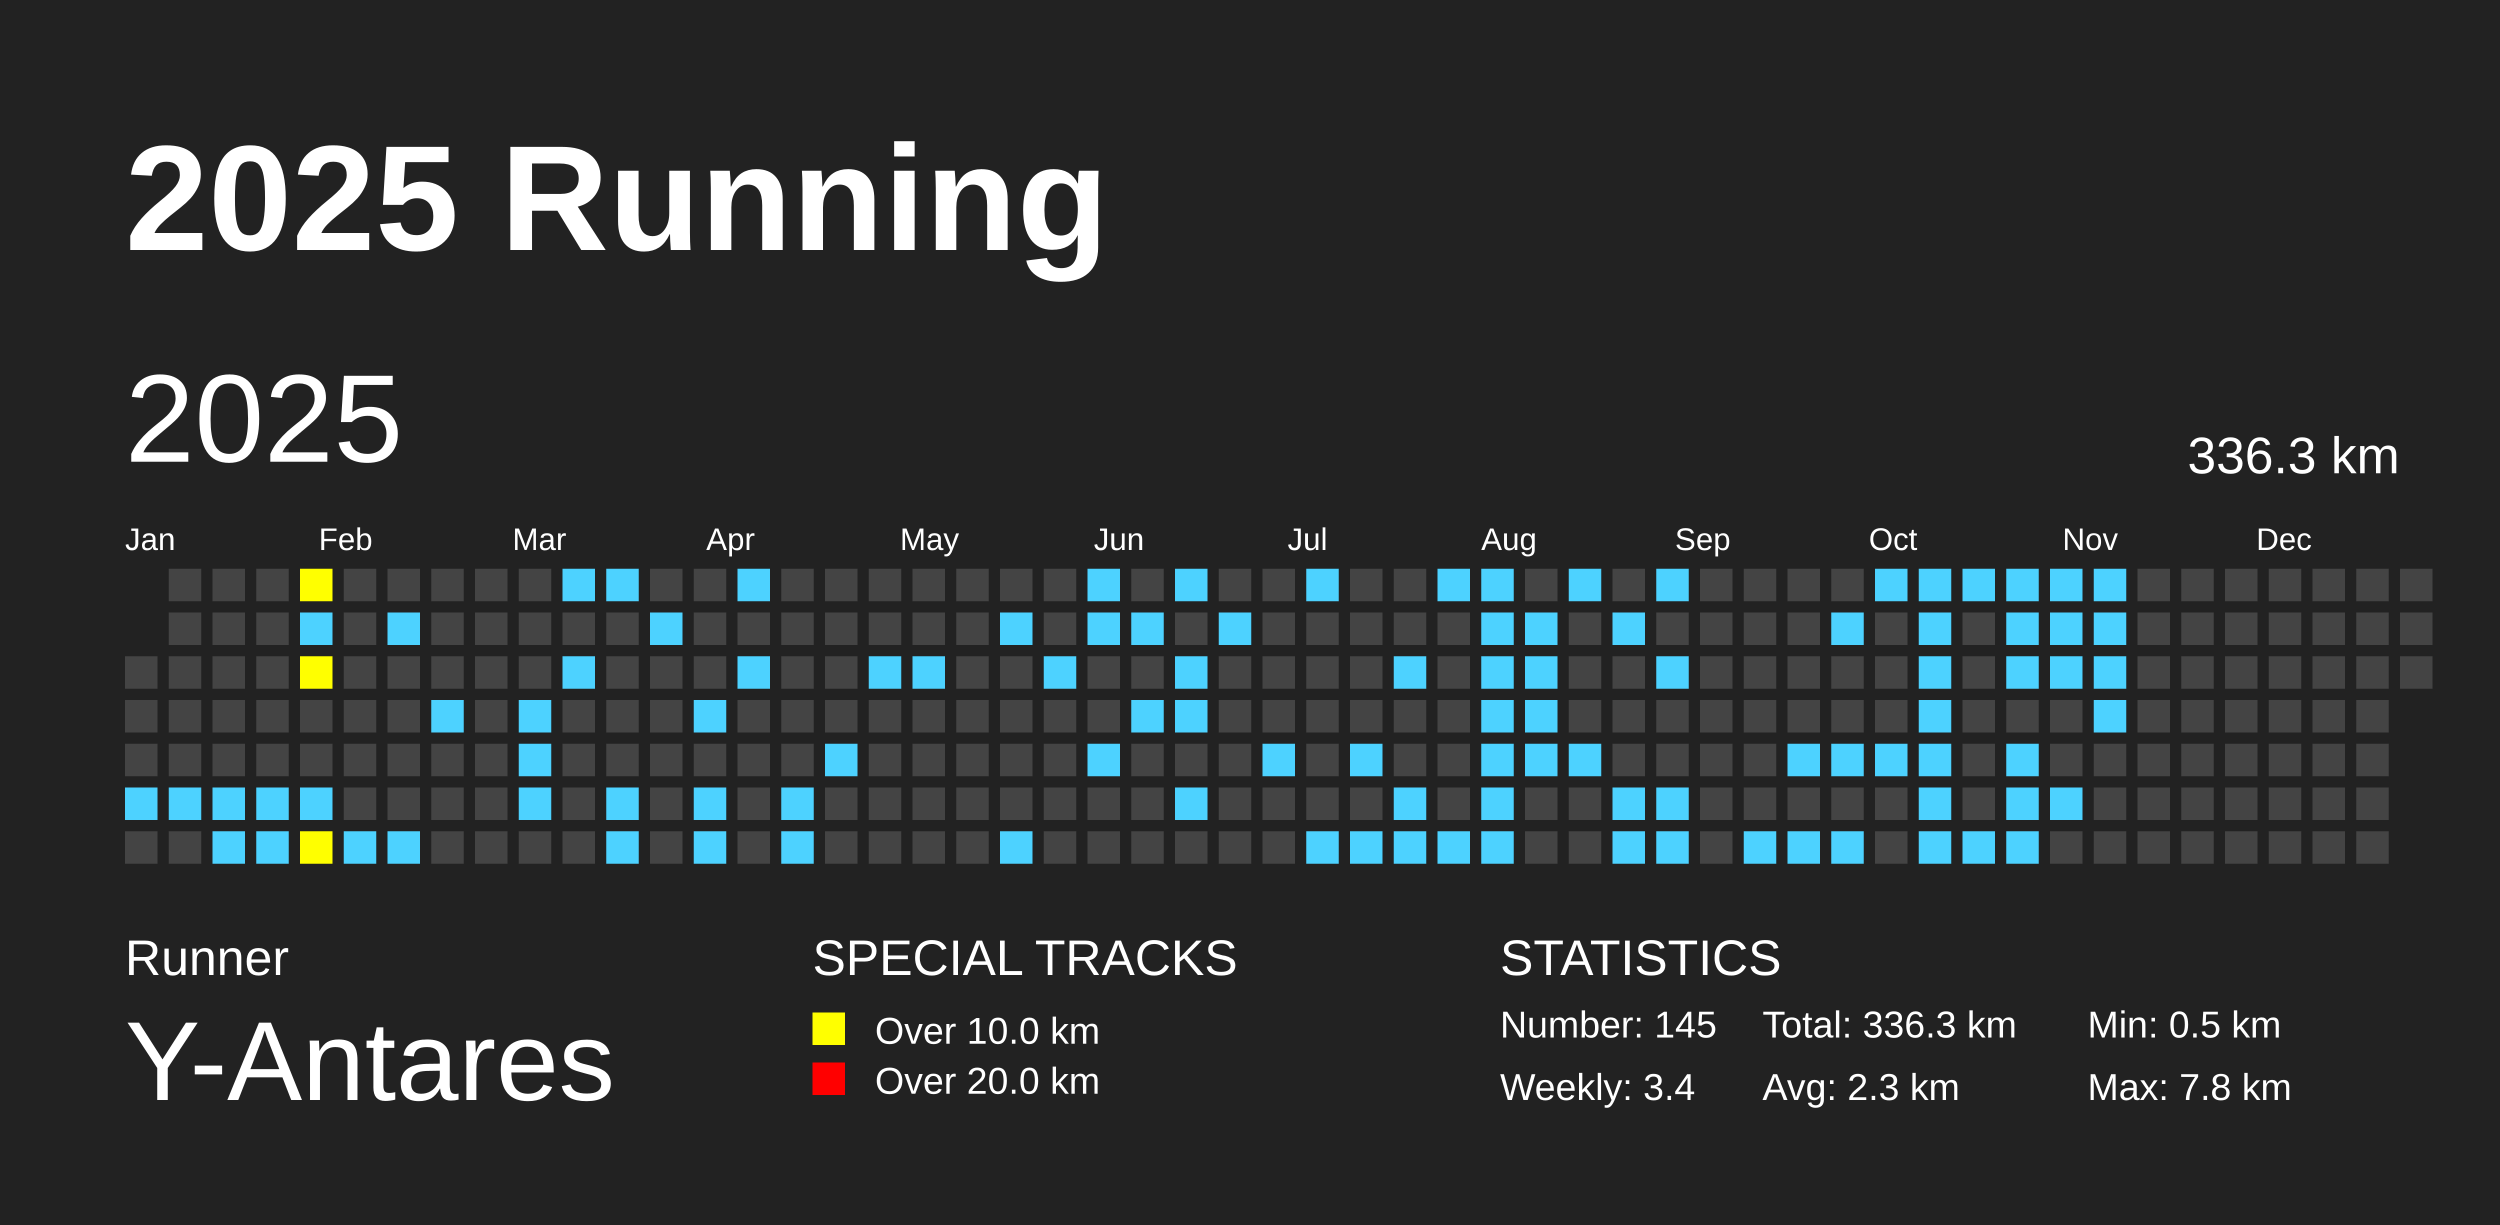
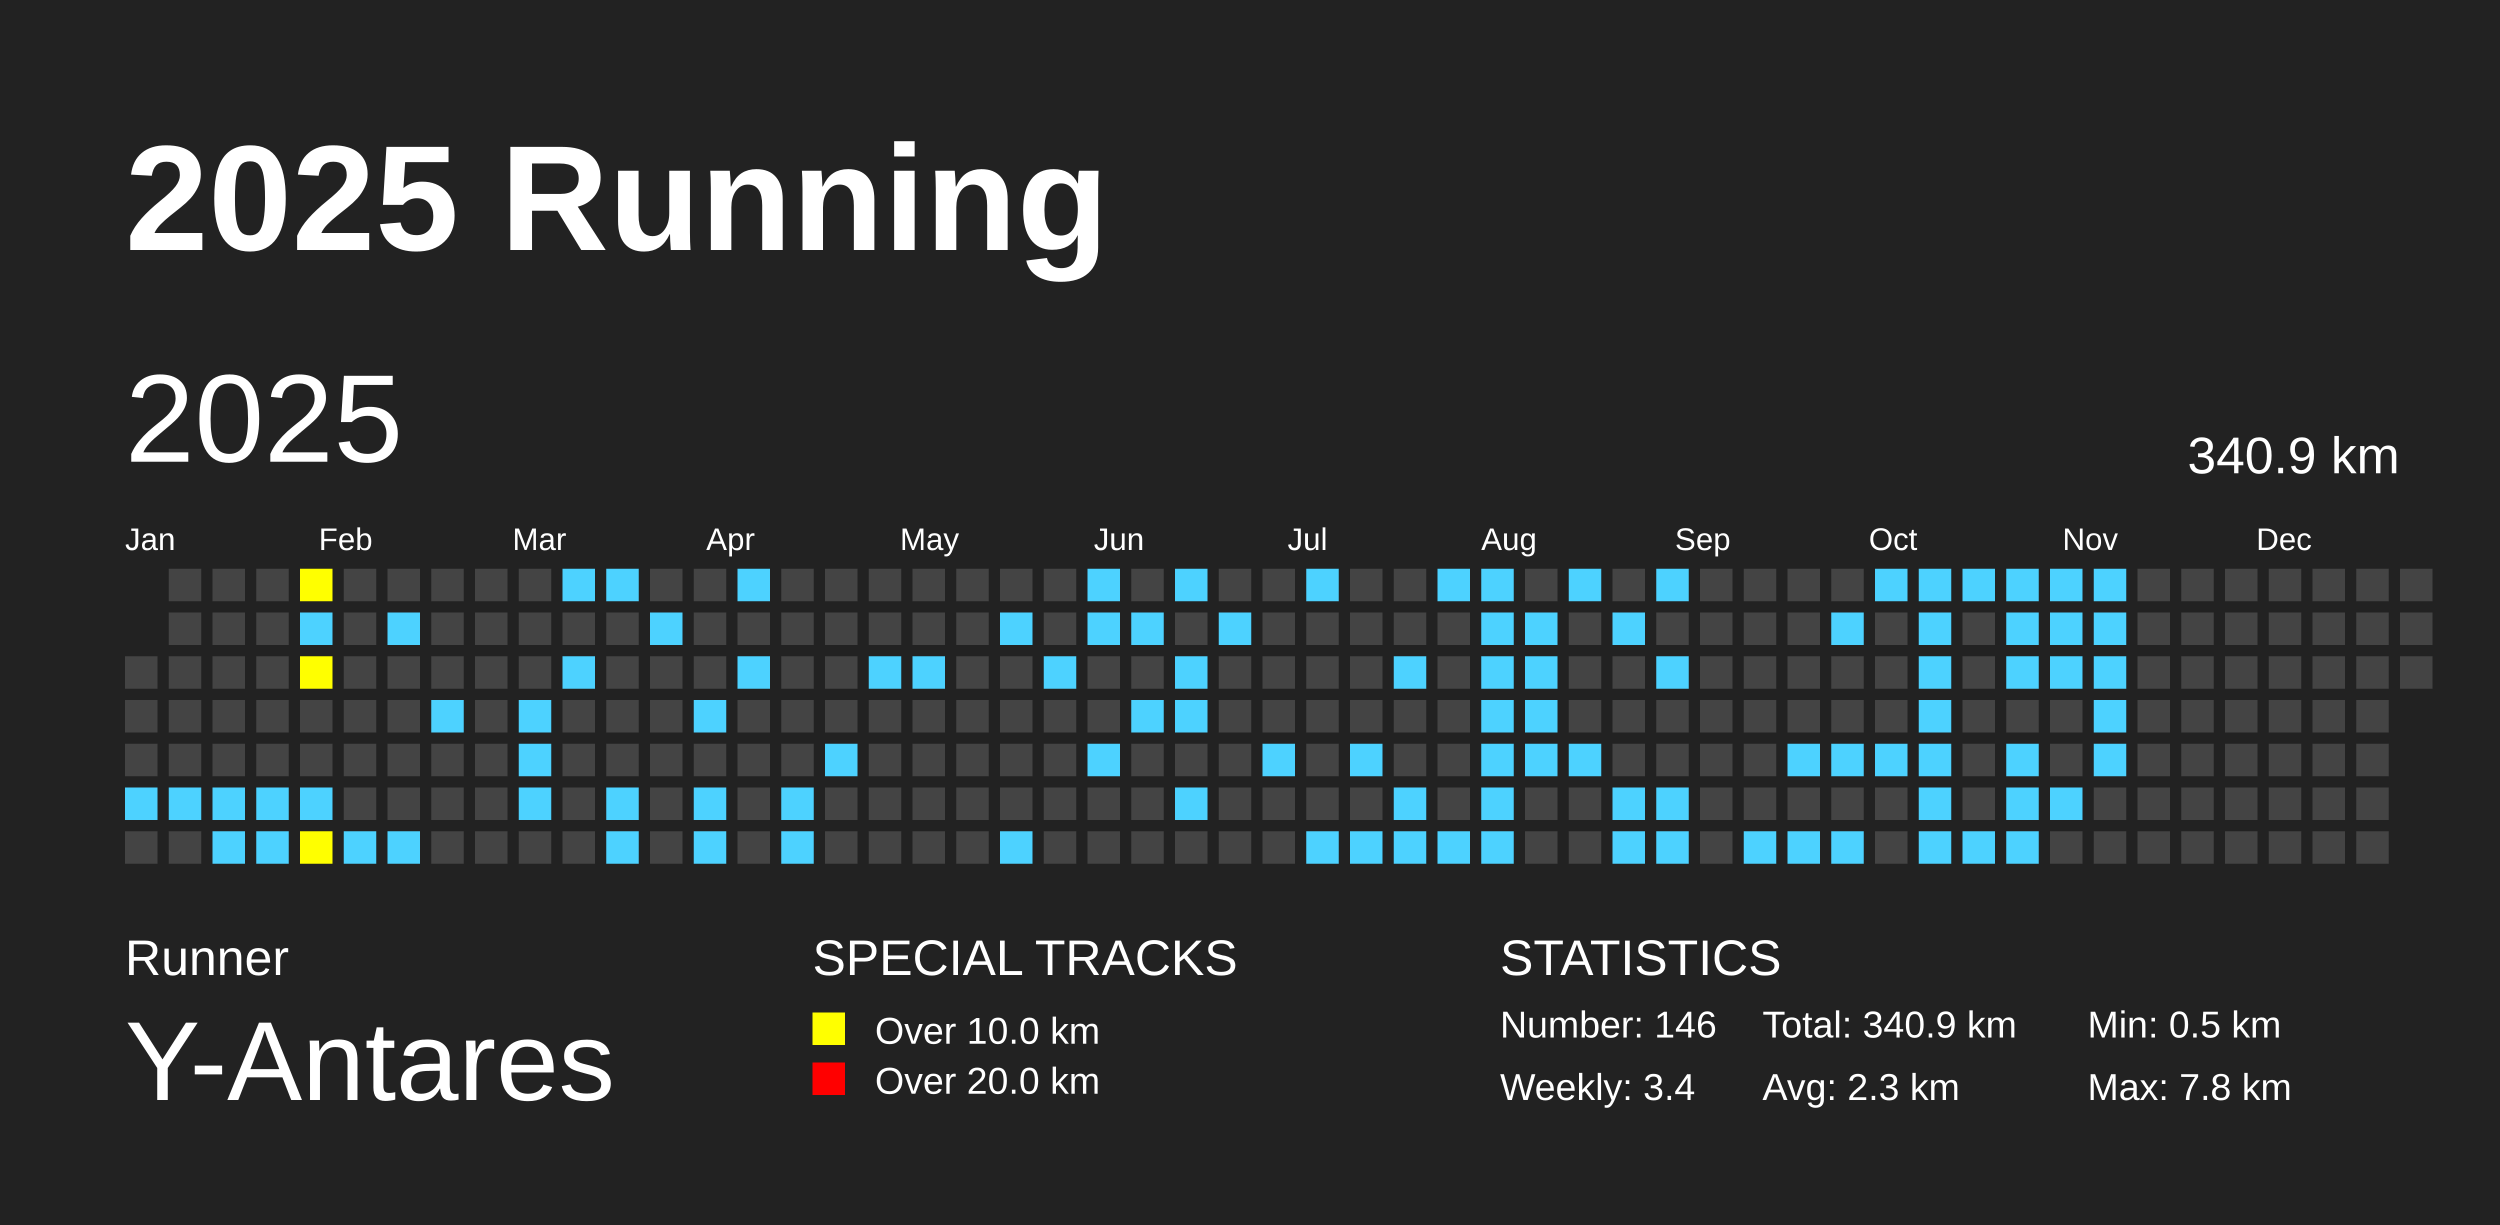
<svg xmlns="http://www.w3.org/2000/svg" baseProfile="full" height="98mm" version="1.1" viewBox="0,0,200,98" width="200mm">
  <defs />
  <rect fill="#222222" height="98" width="200" x="0" y="0" />
  <text fill="#FFFFFF" style="font-size:12px; font-family:Arial; font-weight:bold;" x="10" y="20">2025 Running</text>
  <text fill="#FFFFFF" style="font-size:4px; font-family:Arial" x="10" y="78">Runner</text>
  <text fill="#FFFFFF" style="font-size:9px; font-family:Arial" x="10" y="88">Y-Antares</text>
  <text fill="#FFFFFF" style="font-size:4px; font-family:Arial" x="65" y="78">SPECIAL TRACKS</text>
  <rect fill="yellow" height="2.6" width="2.6" x="65" y="81" />
  <text fill="#FFFFFF" style="font-size:3px; font-family:Arial" x="70" y="83.5">Over 10.0 km</text>
  <rect fill="red" height="2.6" width="2.6" x="65" y="85" />
  <text fill="#FFFFFF" style="font-size:3px; font-family:Arial" x="70" y="87.5">Over 20.0 km</text>
  <text fill="#FFFFFF" style="font-size:4px; font-family:Arial" x="120" y="78">STATISTICS</text>
-   <text fill="#FFFFFF" style="font-size:3px; font-family:Arial" x="120" y="83">Number: 145</text>
+   <text fill="#FFFFFF" style="font-size:3px; font-family:Arial" x="120" y="83">Number: 146</text>
  <text fill="#FFFFFF" style="font-size:3px; font-family:Arial" x="120" y="88">Weekly: 3.4</text>
-   <text fill="#FFFFFF" style="font-size:3px; font-family:Arial" x="141" y="83">Total: 336.3 km</text>
+   <text fill="#FFFFFF" style="font-size:3px; font-family:Arial" x="141" y="83">Total: 340.9 km</text>
  <text fill="#FFFFFF" style="font-size:3px; font-family:Arial" x="141" y="88">Avg: 2.3 km</text>
  <text fill="#FFFFFF" style="font-size:3px; font-family:Arial" x="167" y="83">Min: 0.5 km</text>
  <text fill="#FFFFFF" style="font-size:3px; font-family:Arial" x="167" y="88">Max: 7.8 km</text>
  <text dominant-baseline="hanging" fill="#FFFFFF" style="font-size:10.0px; font-family:Arial;" x="10" y="30">2025</text>
-   <text dominant-baseline="hanging" fill="#FFFFFF" style="font-size:4.125px; font-family:Arial;" x="175" y="35">336.3 km</text>
+   <text dominant-baseline="hanging" fill="#FFFFFF" style="font-size:4.125px; font-family:Arial;" x="175" y="35">340.9 km</text>
  <text fill="#FFFFFF" style="font-size:2.5px; font-family:Arial" x="10.0" y="44">Jan</text>
  <text fill="#FFFFFF" style="font-size:2.5px; font-family:Arial" x="25.5" y="44">Feb</text>
  <text fill="#FFFFFF" style="font-size:2.5px; font-family:Arial" x="41.0" y="44">Mar</text>
  <text fill="#FFFFFF" style="font-size:2.5px; font-family:Arial" x="56.5" y="44">Apr</text>
  <text fill="#FFFFFF" style="font-size:2.5px; font-family:Arial" x="72.0" y="44">May</text>
  <text fill="#FFFFFF" style="font-size:2.5px; font-family:Arial" x="87.5" y="44">Jun</text>
  <text fill="#FFFFFF" style="font-size:2.5px; font-family:Arial" x="103.0" y="44">Jul</text>
  <text fill="#FFFFFF" style="font-size:2.5px; font-family:Arial" x="118.5" y="44">Aug</text>
  <text fill="#FFFFFF" style="font-size:2.5px; font-family:Arial" x="134.0" y="44">Sep</text>
  <text fill="#FFFFFF" style="font-size:2.5px; font-family:Arial" x="149.5" y="44">Oct</text>
  <text fill="#FFFFFF" style="font-size:2.5px; font-family:Arial" x="165.0" y="44">Nov</text>
  <text fill="#FFFFFF" style="font-size:2.5px; font-family:Arial" x="180.5" y="44">Dec</text>
  <rect fill="#444444" height="2.6" width="2.6" x="10.0" y="52.5" />
  <rect fill="#444444" height="2.6" width="2.6" x="10.0" y="56.0" />
  <rect fill="#444444" height="2.6" width="2.6" x="10.0" y="59.5" />
  <rect fill="#4DD2FF" height="2.6" width="2.6" x="10.0" y="63.0" />
  <rect fill="#444444" height="2.6" width="2.6" x="10.0" y="66.5" />
  <rect fill="#444444" height="2.6" width="2.6" x="13.5" y="45.5" />
  <rect fill="#444444" height="2.6" width="2.6" x="13.5" y="49.0" />
  <rect fill="#444444" height="2.6" width="2.6" x="13.5" y="52.5" />
  <rect fill="#444444" height="2.6" width="2.6" x="13.5" y="56.0" />
  <rect fill="#444444" height="2.6" width="2.6" x="13.5" y="59.5" />
  <rect fill="#4DD2FF" height="2.6" width="2.6" x="13.5" y="63.0" />
  <rect fill="#444444" height="2.6" width="2.6" x="13.5" y="66.5" />
  <rect fill="#444444" height="2.6" width="2.6" x="17.0" y="45.5" />
  <rect fill="#444444" height="2.6" width="2.6" x="17.0" y="49.0" />
  <rect fill="#444444" height="2.6" width="2.6" x="17.0" y="52.5" />
  <rect fill="#444444" height="2.6" width="2.6" x="17.0" y="56.0" />
  <rect fill="#444444" height="2.6" width="2.6" x="17.0" y="59.5" />
  <rect fill="#4DD2FF" height="2.6" width="2.6" x="17.0" y="63.0" />
  <rect fill="#4DD2FF" height="2.6" width="2.6" x="17.0" y="66.5" />
  <rect fill="#444444" height="2.6" width="2.6" x="20.5" y="45.5" />
  <rect fill="#444444" height="2.6" width="2.6" x="20.5" y="49.0" />
  <rect fill="#444444" height="2.6" width="2.6" x="20.5" y="52.5" />
  <rect fill="#444444" height="2.6" width="2.6" x="20.5" y="56.0" />
  <rect fill="#444444" height="2.6" width="2.6" x="20.5" y="59.5" />
  <rect fill="#4DD2FF" height="2.6" width="2.6" x="20.5" y="63.0" />
  <rect fill="#4DD2FF" height="2.6" width="2.6" x="20.5" y="66.5" />
  <rect fill="yellow" height="2.6" width="2.6" x="24.0" y="45.5" />
  <rect fill="#4DD2FF" height="2.6" width="2.6" x="24.0" y="49.0" />
  <rect fill="yellow" height="2.6" width="2.6" x="24.0" y="52.5" />
  <rect fill="#444444" height="2.6" width="2.6" x="24.0" y="56.0" />
  <rect fill="#444444" height="2.6" width="2.6" x="24.0" y="59.5" />
  <rect fill="#4DD2FF" height="2.6" width="2.6" x="24.0" y="63.0" />
  <rect fill="yellow" height="2.6" width="2.6" x="24.0" y="66.5" />
  <rect fill="#444444" height="2.6" width="2.6" x="27.5" y="45.5" />
  <rect fill="#444444" height="2.6" width="2.6" x="27.5" y="49.0" />
  <rect fill="#444444" height="2.6" width="2.6" x="27.5" y="52.5" />
  <rect fill="#444444" height="2.6" width="2.6" x="27.5" y="56.0" />
  <rect fill="#444444" height="2.6" width="2.6" x="27.5" y="59.5" />
  <rect fill="#444444" height="2.6" width="2.6" x="27.5" y="63.0" />
  <rect fill="#4DD2FF" height="2.6" width="2.6" x="27.5" y="66.5" />
  <rect fill="#444444" height="2.6" width="2.6" x="31.0" y="45.5" />
  <rect fill="#4DD2FF" height="2.6" width="2.6" x="31.0" y="49.0" />
  <rect fill="#444444" height="2.6" width="2.6" x="31.0" y="52.5" />
  <rect fill="#444444" height="2.6" width="2.6" x="31.0" y="56.0" />
  <rect fill="#444444" height="2.6" width="2.6" x="31.0" y="59.5" />
  <rect fill="#444444" height="2.6" width="2.6" x="31.0" y="63.0" />
  <rect fill="#4DD2FF" height="2.6" width="2.6" x="31.0" y="66.5" />
  <rect fill="#444444" height="2.6" width="2.6" x="34.5" y="45.5" />
  <rect fill="#444444" height="2.6" width="2.6" x="34.5" y="49.0" />
  <rect fill="#444444" height="2.6" width="2.6" x="34.5" y="52.5" />
  <rect fill="#4DD2FF" height="2.6" width="2.6" x="34.5" y="56.0" />
  <rect fill="#444444" height="2.6" width="2.6" x="34.5" y="59.5" />
  <rect fill="#444444" height="2.6" width="2.6" x="34.5" y="63.0" />
  <rect fill="#444444" height="2.6" width="2.6" x="34.5" y="66.5" />
  <rect fill="#444444" height="2.6" width="2.6" x="38.0" y="45.5" />
  <rect fill="#444444" height="2.6" width="2.6" x="38.0" y="49.0" />
  <rect fill="#444444" height="2.6" width="2.6" x="38.0" y="52.5" />
  <rect fill="#444444" height="2.6" width="2.6" x="38.0" y="56.0" />
  <rect fill="#444444" height="2.6" width="2.6" x="38.0" y="59.5" />
  <rect fill="#444444" height="2.6" width="2.6" x="38.0" y="63.0" />
  <rect fill="#444444" height="2.6" width="2.6" x="38.0" y="66.5" />
  <rect fill="#444444" height="2.6" width="2.6" x="41.5" y="45.5" />
  <rect fill="#444444" height="2.6" width="2.6" x="41.5" y="49.0" />
  <rect fill="#444444" height="2.6" width="2.6" x="41.5" y="52.5" />
  <rect fill="#4DD2FF" height="2.6" width="2.6" x="41.5" y="56.0" />
  <rect fill="#4DD2FF" height="2.6" width="2.6" x="41.5" y="59.5" />
  <rect fill="#4DD2FF" height="2.6" width="2.6" x="41.5" y="63.0" />
  <rect fill="#444444" height="2.6" width="2.6" x="41.5" y="66.5" />
  <rect fill="#4DD2FF" height="2.6" width="2.6" x="45.0" y="45.5" />
  <rect fill="#444444" height="2.6" width="2.6" x="45.0" y="49.0" />
  <rect fill="#4DD2FF" height="2.6" width="2.6" x="45.0" y="52.5" />
  <rect fill="#444444" height="2.6" width="2.6" x="45.0" y="56.0" />
  <rect fill="#444444" height="2.6" width="2.6" x="45.0" y="59.5" />
  <rect fill="#444444" height="2.6" width="2.6" x="45.0" y="63.0" />
  <rect fill="#444444" height="2.6" width="2.6" x="45.0" y="66.5" />
  <rect fill="#4DD2FF" height="2.6" width="2.6" x="48.5" y="45.5" />
  <rect fill="#444444" height="2.6" width="2.6" x="48.5" y="49.0" />
  <rect fill="#444444" height="2.6" width="2.6" x="48.5" y="52.5" />
  <rect fill="#444444" height="2.6" width="2.6" x="48.5" y="56.0" />
  <rect fill="#444444" height="2.6" width="2.6" x="48.5" y="59.5" />
  <rect fill="#4DD2FF" height="2.6" width="2.6" x="48.5" y="63.0" />
  <rect fill="#4DD2FF" height="2.6" width="2.6" x="48.5" y="66.5" />
  <rect fill="#444444" height="2.6" width="2.6" x="52.0" y="45.5" />
  <rect fill="#4DD2FF" height="2.6" width="2.6" x="52.0" y="49.0" />
  <rect fill="#444444" height="2.6" width="2.6" x="52.0" y="52.5" />
  <rect fill="#444444" height="2.6" width="2.6" x="52.0" y="56.0" />
  <rect fill="#444444" height="2.6" width="2.6" x="52.0" y="59.5" />
  <rect fill="#444444" height="2.6" width="2.6" x="52.0" y="63.0" />
  <rect fill="#444444" height="2.6" width="2.6" x="52.0" y="66.5" />
  <rect fill="#444444" height="2.6" width="2.6" x="55.5" y="45.5" />
  <rect fill="#444444" height="2.6" width="2.6" x="55.5" y="49.0" />
  <rect fill="#444444" height="2.6" width="2.6" x="55.5" y="52.5" />
  <rect fill="#4DD2FF" height="2.6" width="2.6" x="55.5" y="56.0" />
  <rect fill="#444444" height="2.6" width="2.6" x="55.5" y="59.5" />
  <rect fill="#4DD2FF" height="2.6" width="2.6" x="55.5" y="63.0" />
  <rect fill="#4DD2FF" height="2.6" width="2.6" x="55.5" y="66.5" />
  <rect fill="#4DD2FF" height="2.6" width="2.6" x="59.0" y="45.5" />
  <rect fill="#444444" height="2.6" width="2.6" x="59.0" y="49.0" />
  <rect fill="#4DD2FF" height="2.6" width="2.6" x="59.0" y="52.5" />
  <rect fill="#444444" height="2.6" width="2.6" x="59.0" y="56.0" />
  <rect fill="#444444" height="2.6" width="2.6" x="59.0" y="59.5" />
  <rect fill="#444444" height="2.6" width="2.6" x="59.0" y="63.0" />
  <rect fill="#444444" height="2.6" width="2.6" x="59.0" y="66.5" />
  <rect fill="#444444" height="2.6" width="2.6" x="62.5" y="45.5" />
  <rect fill="#444444" height="2.6" width="2.6" x="62.5" y="49.0" />
  <rect fill="#444444" height="2.6" width="2.6" x="62.5" y="52.5" />
  <rect fill="#444444" height="2.6" width="2.6" x="62.5" y="56.0" />
  <rect fill="#444444" height="2.6" width="2.6" x="62.5" y="59.5" />
  <rect fill="#4DD2FF" height="2.6" width="2.6" x="62.5" y="63.0" />
  <rect fill="#4DD2FF" height="2.6" width="2.6" x="62.5" y="66.5" />
  <rect fill="#444444" height="2.6" width="2.6" x="66.0" y="45.5" />
  <rect fill="#444444" height="2.6" width="2.6" x="66.0" y="49.0" />
  <rect fill="#444444" height="2.6" width="2.6" x="66.0" y="52.5" />
  <rect fill="#444444" height="2.6" width="2.6" x="66.0" y="56.0" />
  <rect fill="#4DD2FF" height="2.6" width="2.6" x="66.0" y="59.5" />
  <rect fill="#444444" height="2.6" width="2.6" x="66.0" y="63.0" />
  <rect fill="#444444" height="2.6" width="2.6" x="66.0" y="66.5" />
  <rect fill="#444444" height="2.6" width="2.6" x="69.5" y="45.5" />
  <rect fill="#444444" height="2.6" width="2.6" x="69.5" y="49.0" />
  <rect fill="#4DD2FF" height="2.6" width="2.6" x="69.5" y="52.5" />
  <rect fill="#444444" height="2.6" width="2.6" x="69.5" y="56.0" />
  <rect fill="#444444" height="2.6" width="2.6" x="69.5" y="59.5" />
  <rect fill="#444444" height="2.6" width="2.6" x="69.5" y="63.0" />
  <rect fill="#444444" height="2.6" width="2.6" x="69.5" y="66.5" />
  <rect fill="#444444" height="2.6" width="2.6" x="73.0" y="45.5" />
  <rect fill="#444444" height="2.6" width="2.6" x="73.0" y="49.0" />
  <rect fill="#4DD2FF" height="2.6" width="2.6" x="73.0" y="52.5" />
  <rect fill="#444444" height="2.6" width="2.6" x="73.0" y="56.0" />
  <rect fill="#444444" height="2.6" width="2.6" x="73.0" y="59.5" />
  <rect fill="#444444" height="2.6" width="2.6" x="73.0" y="63.0" />
  <rect fill="#444444" height="2.6" width="2.6" x="73.0" y="66.5" />
  <rect fill="#444444" height="2.6" width="2.6" x="76.5" y="45.5" />
  <rect fill="#444444" height="2.6" width="2.6" x="76.5" y="49.0" />
  <rect fill="#444444" height="2.6" width="2.6" x="76.5" y="52.5" />
  <rect fill="#444444" height="2.6" width="2.6" x="76.5" y="56.0" />
  <rect fill="#444444" height="2.6" width="2.6" x="76.5" y="59.5" />
  <rect fill="#444444" height="2.6" width="2.6" x="76.5" y="63.0" />
  <rect fill="#444444" height="2.6" width="2.6" x="76.5" y="66.5" />
  <rect fill="#444444" height="2.6" width="2.6" x="80.0" y="45.5" />
  <rect fill="#4DD2FF" height="2.6" width="2.6" x="80.0" y="49.0" />
  <rect fill="#444444" height="2.6" width="2.6" x="80.0" y="52.5" />
  <rect fill="#444444" height="2.6" width="2.6" x="80.0" y="56.0" />
  <rect fill="#444444" height="2.6" width="2.6" x="80.0" y="59.5" />
  <rect fill="#444444" height="2.6" width="2.6" x="80.0" y="63.0" />
  <rect fill="#4DD2FF" height="2.6" width="2.6" x="80.0" y="66.5" />
  <rect fill="#444444" height="2.6" width="2.6" x="83.5" y="45.5" />
  <rect fill="#444444" height="2.6" width="2.6" x="83.5" y="49.0" />
  <rect fill="#4DD2FF" height="2.6" width="2.6" x="83.5" y="52.5" />
  <rect fill="#444444" height="2.6" width="2.6" x="83.5" y="56.0" />
  <rect fill="#444444" height="2.6" width="2.6" x="83.5" y="59.5" />
  <rect fill="#444444" height="2.6" width="2.6" x="83.5" y="63.0" />
  <rect fill="#444444" height="2.6" width="2.6" x="83.5" y="66.5" />
  <rect fill="#4DD2FF" height="2.6" width="2.6" x="87.0" y="45.5" />
  <rect fill="#4DD2FF" height="2.6" width="2.6" x="87.0" y="49.0" />
  <rect fill="#444444" height="2.6" width="2.6" x="87.0" y="52.5" />
  <rect fill="#444444" height="2.6" width="2.6" x="87.0" y="56.0" />
  <rect fill="#4DD2FF" height="2.6" width="2.6" x="87.0" y="59.5" />
  <rect fill="#444444" height="2.6" width="2.6" x="87.0" y="63.0" />
  <rect fill="#444444" height="2.6" width="2.6" x="87.0" y="66.5" />
  <rect fill="#444444" height="2.6" width="2.6" x="90.5" y="45.5" />
  <rect fill="#4DD2FF" height="2.6" width="2.6" x="90.5" y="49.0" />
  <rect fill="#444444" height="2.6" width="2.6" x="90.5" y="52.5" />
  <rect fill="#4DD2FF" height="2.6" width="2.6" x="90.5" y="56.0" />
  <rect fill="#444444" height="2.6" width="2.6" x="90.5" y="59.5" />
  <rect fill="#444444" height="2.6" width="2.6" x="90.5" y="63.0" />
  <rect fill="#444444" height="2.6" width="2.6" x="90.5" y="66.5" />
  <rect fill="#4DD2FF" height="2.6" width="2.6" x="94.0" y="45.5" />
  <rect fill="#444444" height="2.6" width="2.6" x="94.0" y="49.0" />
  <rect fill="#4DD2FF" height="2.6" width="2.6" x="94.0" y="52.5" />
  <rect fill="#4DD2FF" height="2.6" width="2.6" x="94.0" y="56.0" />
  <rect fill="#444444" height="2.6" width="2.6" x="94.0" y="59.5" />
  <rect fill="#4DD2FF" height="2.6" width="2.6" x="94.0" y="63.0" />
  <rect fill="#444444" height="2.6" width="2.6" x="94.0" y="66.5" />
  <rect fill="#444444" height="2.6" width="2.6" x="97.5" y="45.5" />
  <rect fill="#4DD2FF" height="2.6" width="2.6" x="97.5" y="49.0" />
  <rect fill="#444444" height="2.6" width="2.6" x="97.5" y="52.5" />
  <rect fill="#444444" height="2.6" width="2.6" x="97.5" y="56.0" />
  <rect fill="#444444" height="2.6" width="2.6" x="97.5" y="59.5" />
  <rect fill="#444444" height="2.6" width="2.6" x="97.5" y="63.0" />
  <rect fill="#444444" height="2.6" width="2.6" x="97.5" y="66.5" />
  <rect fill="#444444" height="2.6" width="2.6" x="101.0" y="45.5" />
  <rect fill="#444444" height="2.6" width="2.6" x="101.0" y="49.0" />
  <rect fill="#444444" height="2.6" width="2.6" x="101.0" y="52.5" />
  <rect fill="#444444" height="2.6" width="2.6" x="101.0" y="56.0" />
  <rect fill="#4DD2FF" height="2.6" width="2.6" x="101.0" y="59.5" />
  <rect fill="#444444" height="2.6" width="2.6" x="101.0" y="63.0" />
  <rect fill="#444444" height="2.6" width="2.6" x="101.0" y="66.5" />
  <rect fill="#4DD2FF" height="2.6" width="2.6" x="104.5" y="45.5" />
  <rect fill="#444444" height="2.6" width="2.6" x="104.5" y="49.0" />
  <rect fill="#444444" height="2.6" width="2.6" x="104.5" y="52.5" />
  <rect fill="#444444" height="2.6" width="2.6" x="104.5" y="56.0" />
  <rect fill="#444444" height="2.6" width="2.6" x="104.5" y="59.5" />
  <rect fill="#444444" height="2.6" width="2.6" x="104.5" y="63.0" />
  <rect fill="#4DD2FF" height="2.6" width="2.6" x="104.5" y="66.5" />
  <rect fill="#444444" height="2.6" width="2.6" x="108.0" y="45.5" />
  <rect fill="#444444" height="2.6" width="2.6" x="108.0" y="49.0" />
  <rect fill="#444444" height="2.6" width="2.6" x="108.0" y="52.5" />
  <rect fill="#444444" height="2.6" width="2.6" x="108.0" y="56.0" />
  <rect fill="#4DD2FF" height="2.6" width="2.6" x="108.0" y="59.5" />
  <rect fill="#444444" height="2.6" width="2.6" x="108.0" y="63.0" />
  <rect fill="#4DD2FF" height="2.6" width="2.6" x="108.0" y="66.5" />
  <rect fill="#444444" height="2.6" width="2.6" x="111.5" y="45.5" />
  <rect fill="#444444" height="2.6" width="2.6" x="111.5" y="49.0" />
  <rect fill="#4DD2FF" height="2.6" width="2.6" x="111.5" y="52.5" />
  <rect fill="#444444" height="2.6" width="2.6" x="111.5" y="56.0" />
  <rect fill="#444444" height="2.6" width="2.6" x="111.5" y="59.5" />
  <rect fill="#4DD2FF" height="2.6" width="2.6" x="111.5" y="63.0" />
  <rect fill="#4DD2FF" height="2.6" width="2.6" x="111.5" y="66.5" />
  <rect fill="#4DD2FF" height="2.6" width="2.6" x="115.0" y="45.5" />
  <rect fill="#444444" height="2.6" width="2.6" x="115.0" y="49.0" />
  <rect fill="#444444" height="2.6" width="2.6" x="115.0" y="52.5" />
  <rect fill="#444444" height="2.6" width="2.6" x="115.0" y="56.0" />
  <rect fill="#444444" height="2.6" width="2.6" x="115.0" y="59.5" />
  <rect fill="#444444" height="2.6" width="2.6" x="115.0" y="63.0" />
  <rect fill="#4DD2FF" height="2.6" width="2.6" x="115.0" y="66.5" />
  <rect fill="#4DD2FF" height="2.6" width="2.6" x="118.5" y="45.5" />
  <rect fill="#4DD2FF" height="2.6" width="2.6" x="118.5" y="49.0" />
  <rect fill="#4DD2FF" height="2.6" width="2.6" x="118.5" y="52.5" />
  <rect fill="#4DD2FF" height="2.6" width="2.6" x="118.5" y="56.0" />
  <rect fill="#4DD2FF" height="2.6" width="2.6" x="118.5" y="59.5" />
  <rect fill="#4DD2FF" height="2.6" width="2.6" x="118.5" y="63.0" />
  <rect fill="#4DD2FF" height="2.6" width="2.6" x="118.5" y="66.5" />
  <rect fill="#444444" height="2.6" width="2.6" x="122.0" y="45.5" />
  <rect fill="#4DD2FF" height="2.6" width="2.6" x="122.0" y="49.0" />
  <rect fill="#4DD2FF" height="2.6" width="2.6" x="122.0" y="52.5" />
  <rect fill="#4DD2FF" height="2.6" width="2.6" x="122.0" y="56.0" />
  <rect fill="#4DD2FF" height="2.6" width="2.6" x="122.0" y="59.5" />
  <rect fill="#444444" height="2.6" width="2.6" x="122.0" y="63.0" />
  <rect fill="#444444" height="2.6" width="2.6" x="122.0" y="66.5" />
  <rect fill="#4DD2FF" height="2.6" width="2.6" x="125.5" y="45.5" />
  <rect fill="#444444" height="2.6" width="2.6" x="125.5" y="49.0" />
  <rect fill="#444444" height="2.6" width="2.6" x="125.5" y="52.5" />
  <rect fill="#444444" height="2.6" width="2.6" x="125.5" y="56.0" />
  <rect fill="#4DD2FF" height="2.6" width="2.6" x="125.5" y="59.5" />
  <rect fill="#444444" height="2.6" width="2.6" x="125.5" y="63.0" />
  <rect fill="#444444" height="2.6" width="2.6" x="125.5" y="66.5" />
  <rect fill="#444444" height="2.6" width="2.6" x="129.0" y="45.5" />
  <rect fill="#4DD2FF" height="2.6" width="2.6" x="129.0" y="49.0" />
  <rect fill="#444444" height="2.6" width="2.6" x="129.0" y="52.5" />
  <rect fill="#444444" height="2.6" width="2.6" x="129.0" y="56.0" />
  <rect fill="#444444" height="2.6" width="2.6" x="129.0" y="59.5" />
  <rect fill="#4DD2FF" height="2.6" width="2.6" x="129.0" y="63.0" />
  <rect fill="#4DD2FF" height="2.6" width="2.6" x="129.0" y="66.5" />
  <rect fill="#4DD2FF" height="2.6" width="2.6" x="132.5" y="45.5" />
  <rect fill="#444444" height="2.6" width="2.6" x="132.5" y="49.0" />
  <rect fill="#4DD2FF" height="2.6" width="2.6" x="132.5" y="52.5" />
  <rect fill="#444444" height="2.6" width="2.6" x="132.5" y="56.0" />
  <rect fill="#444444" height="2.6" width="2.6" x="132.5" y="59.5" />
  <rect fill="#4DD2FF" height="2.6" width="2.6" x="132.5" y="63.0" />
  <rect fill="#4DD2FF" height="2.6" width="2.6" x="132.5" y="66.5" />
  <rect fill="#444444" height="2.6" width="2.6" x="136.0" y="45.5" />
  <rect fill="#444444" height="2.6" width="2.6" x="136.0" y="49.0" />
  <rect fill="#444444" height="2.6" width="2.6" x="136.0" y="52.5" />
  <rect fill="#444444" height="2.6" width="2.6" x="136.0" y="56.0" />
  <rect fill="#444444" height="2.6" width="2.6" x="136.0" y="59.5" />
  <rect fill="#444444" height="2.6" width="2.6" x="136.0" y="63.0" />
  <rect fill="#444444" height="2.6" width="2.6" x="136.0" y="66.5" />
  <rect fill="#444444" height="2.6" width="2.6" x="139.5" y="45.5" />
  <rect fill="#444444" height="2.6" width="2.6" x="139.5" y="49.0" />
  <rect fill="#444444" height="2.6" width="2.6" x="139.5" y="52.5" />
  <rect fill="#444444" height="2.6" width="2.6" x="139.5" y="56.0" />
  <rect fill="#444444" height="2.6" width="2.6" x="139.5" y="59.5" />
  <rect fill="#444444" height="2.6" width="2.6" x="139.5" y="63.0" />
  <rect fill="#4DD2FF" height="2.6" width="2.6" x="139.5" y="66.5" />
  <rect fill="#444444" height="2.6" width="2.6" x="143.0" y="45.5" />
  <rect fill="#444444" height="2.6" width="2.6" x="143.0" y="49.0" />
  <rect fill="#444444" height="2.6" width="2.6" x="143.0" y="52.5" />
  <rect fill="#444444" height="2.6" width="2.6" x="143.0" y="56.0" />
  <rect fill="#4DD2FF" height="2.6" width="2.6" x="143.0" y="59.5" />
  <rect fill="#444444" height="2.6" width="2.6" x="143.0" y="63.0" />
  <rect fill="#4DD2FF" height="2.6" width="2.6" x="143.0" y="66.5" />
  <rect fill="#444444" height="2.6" width="2.6" x="146.5" y="45.5" />
  <rect fill="#4DD2FF" height="2.6" width="2.6" x="146.5" y="49.0" />
  <rect fill="#444444" height="2.6" width="2.6" x="146.5" y="52.5" />
  <rect fill="#444444" height="2.6" width="2.6" x="146.5" y="56.0" />
  <rect fill="#4DD2FF" height="2.6" width="2.6" x="146.5" y="59.5" />
  <rect fill="#444444" height="2.6" width="2.6" x="146.5" y="63.0" />
  <rect fill="#4DD2FF" height="2.6" width="2.6" x="146.5" y="66.5" />
  <rect fill="#4DD2FF" height="2.6" width="2.6" x="150.0" y="45.5" />
  <rect fill="#444444" height="2.6" width="2.6" x="150.0" y="49.0" />
  <rect fill="#444444" height="2.6" width="2.6" x="150.0" y="52.5" />
  <rect fill="#444444" height="2.6" width="2.6" x="150.0" y="56.0" />
  <rect fill="#4DD2FF" height="2.6" width="2.6" x="150.0" y="59.5" />
  <rect fill="#444444" height="2.6" width="2.6" x="150.0" y="63.0" />
  <rect fill="#444444" height="2.6" width="2.6" x="150.0" y="66.5" />
  <rect fill="#4DD2FF" height="2.6" width="2.6" x="153.5" y="45.5" />
  <rect fill="#4DD2FF" height="2.6" width="2.6" x="153.5" y="49.0" />
  <rect fill="#4DD2FF" height="2.6" width="2.6" x="153.5" y="52.5" />
  <rect fill="#4DD2FF" height="2.6" width="2.6" x="153.5" y="56.0" />
  <rect fill="#4DD2FF" height="2.6" width="2.6" x="153.5" y="59.5" />
  <rect fill="#4DD2FF" height="2.6" width="2.6" x="153.5" y="63.0" />
  <rect fill="#4DD2FF" height="2.6" width="2.6" x="153.5" y="66.5" />
  <rect fill="#4DD2FF" height="2.6" width="2.6" x="157.0" y="45.5" />
  <rect fill="#444444" height="2.6" width="2.6" x="157.0" y="49.0" />
  <rect fill="#444444" height="2.6" width="2.6" x="157.0" y="52.5" />
  <rect fill="#444444" height="2.6" width="2.6" x="157.0" y="56.0" />
  <rect fill="#444444" height="2.6" width="2.6" x="157.0" y="59.5" />
  <rect fill="#444444" height="2.6" width="2.6" x="157.0" y="63.0" />
  <rect fill="#4DD2FF" height="2.6" width="2.6" x="157.0" y="66.5" />
  <rect fill="#4DD2FF" height="2.6" width="2.6" x="160.5" y="45.5" />
  <rect fill="#4DD2FF" height="2.6" width="2.6" x="160.5" y="49.0" />
  <rect fill="#4DD2FF" height="2.6" width="2.6" x="160.5" y="52.5" />
  <rect fill="#444444" height="2.6" width="2.6" x="160.5" y="56.0" />
  <rect fill="#4DD2FF" height="2.6" width="2.6" x="160.5" y="59.5" />
  <rect fill="#4DD2FF" height="2.6" width="2.6" x="160.5" y="63.0" />
  <rect fill="#4DD2FF" height="2.6" width="2.6" x="160.5" y="66.5" />
  <rect fill="#4DD2FF" height="2.6" width="2.6" x="164.0" y="45.5" />
  <rect fill="#4DD2FF" height="2.6" width="2.6" x="164.0" y="49.0" />
  <rect fill="#4DD2FF" height="2.6" width="2.6" x="164.0" y="52.5" />
  <rect fill="#444444" height="2.6" width="2.6" x="164.0" y="56.0" />
  <rect fill="#444444" height="2.6" width="2.6" x="164.0" y="59.5" />
  <rect fill="#4DD2FF" height="2.6" width="2.6" x="164.0" y="63.0" />
  <rect fill="#444444" height="2.6" width="2.6" x="164.0" y="66.5" />
  <rect fill="#4DD2FF" height="2.6" width="2.6" x="167.5" y="45.5" />
  <rect fill="#4DD2FF" height="2.6" width="2.6" x="167.5" y="49.0" />
  <rect fill="#4DD2FF" height="2.6" width="2.6" x="167.5" y="52.5" />
  <rect fill="#4DD2FF" height="2.6" width="2.6" x="167.5" y="56.0" />
-   <rect fill="#444444" height="2.6" width="2.6" x="167.5" y="59.5" />
+   <rect fill="#4DD2FF" height="2.6" width="2.6" x="167.5" y="59.5" />
  <rect fill="#444444" height="2.6" width="2.6" x="167.5" y="63.0" />
  <rect fill="#444444" height="2.6" width="2.6" x="167.5" y="66.5" />
  <rect fill="#444444" height="2.6" width="2.6" x="171.0" y="45.5" />
  <rect fill="#444444" height="2.6" width="2.6" x="171.0" y="49.0" />
  <rect fill="#444444" height="2.6" width="2.6" x="171.0" y="52.5" />
  <rect fill="#444444" height="2.6" width="2.6" x="171.0" y="56.0" />
  <rect fill="#444444" height="2.6" width="2.6" x="171.0" y="59.5" />
  <rect fill="#444444" height="2.6" width="2.6" x="171.0" y="63.0" />
  <rect fill="#444444" height="2.6" width="2.6" x="171.0" y="66.5" />
  <rect fill="#444444" height="2.6" width="2.6" x="174.5" y="45.5" />
  <rect fill="#444444" height="2.6" width="2.6" x="174.5" y="49.0" />
  <rect fill="#444444" height="2.6" width="2.6" x="174.5" y="52.5" />
  <rect fill="#444444" height="2.6" width="2.6" x="174.5" y="56.0" />
  <rect fill="#444444" height="2.6" width="2.6" x="174.5" y="59.5" />
  <rect fill="#444444" height="2.6" width="2.6" x="174.5" y="63.0" />
  <rect fill="#444444" height="2.6" width="2.6" x="174.5" y="66.5" />
  <rect fill="#444444" height="2.6" width="2.6" x="178.0" y="45.5" />
  <rect fill="#444444" height="2.6" width="2.6" x="178.0" y="49.0" />
  <rect fill="#444444" height="2.6" width="2.6" x="178.0" y="52.5" />
  <rect fill="#444444" height="2.6" width="2.6" x="178.0" y="56.0" />
  <rect fill="#444444" height="2.6" width="2.6" x="178.0" y="59.5" />
  <rect fill="#444444" height="2.6" width="2.6" x="178.0" y="63.0" />
  <rect fill="#444444" height="2.6" width="2.6" x="178.0" y="66.5" />
  <rect fill="#444444" height="2.6" width="2.6" x="181.5" y="45.5" />
  <rect fill="#444444" height="2.6" width="2.6" x="181.5" y="49.0" />
  <rect fill="#444444" height="2.6" width="2.6" x="181.5" y="52.5" />
  <rect fill="#444444" height="2.6" width="2.6" x="181.5" y="56.0" />
  <rect fill="#444444" height="2.6" width="2.6" x="181.5" y="59.5" />
  <rect fill="#444444" height="2.6" width="2.6" x="181.5" y="63.0" />
  <rect fill="#444444" height="2.6" width="2.6" x="181.5" y="66.5" />
  <rect fill="#444444" height="2.6" width="2.6" x="185.0" y="45.5" />
  <rect fill="#444444" height="2.6" width="2.6" x="185.0" y="49.0" />
  <rect fill="#444444" height="2.6" width="2.6" x="185.0" y="52.5" />
  <rect fill="#444444" height="2.6" width="2.6" x="185.0" y="56.0" />
  <rect fill="#444444" height="2.6" width="2.6" x="185.0" y="59.5" />
  <rect fill="#444444" height="2.6" width="2.6" x="185.0" y="63.0" />
  <rect fill="#444444" height="2.6" width="2.6" x="185.0" y="66.5" />
  <rect fill="#444444" height="2.6" width="2.6" x="188.5" y="45.5" />
  <rect fill="#444444" height="2.6" width="2.6" x="188.5" y="49.0" />
  <rect fill="#444444" height="2.6" width="2.6" x="188.5" y="52.5" />
  <rect fill="#444444" height="2.6" width="2.6" x="188.5" y="56.0" />
  <rect fill="#444444" height="2.6" width="2.6" x="188.5" y="59.5" />
  <rect fill="#444444" height="2.6" width="2.6" x="188.5" y="63.0" />
  <rect fill="#444444" height="2.6" width="2.6" x="188.5" y="66.5" />
  <rect fill="#444444" height="2.6" width="2.6" x="192.0" y="45.5" />
  <rect fill="#444444" height="2.6" width="2.6" x="192.0" y="49.0" />
  <rect fill="#444444" height="2.6" width="2.6" x="192.0" y="52.5" />
</svg>
